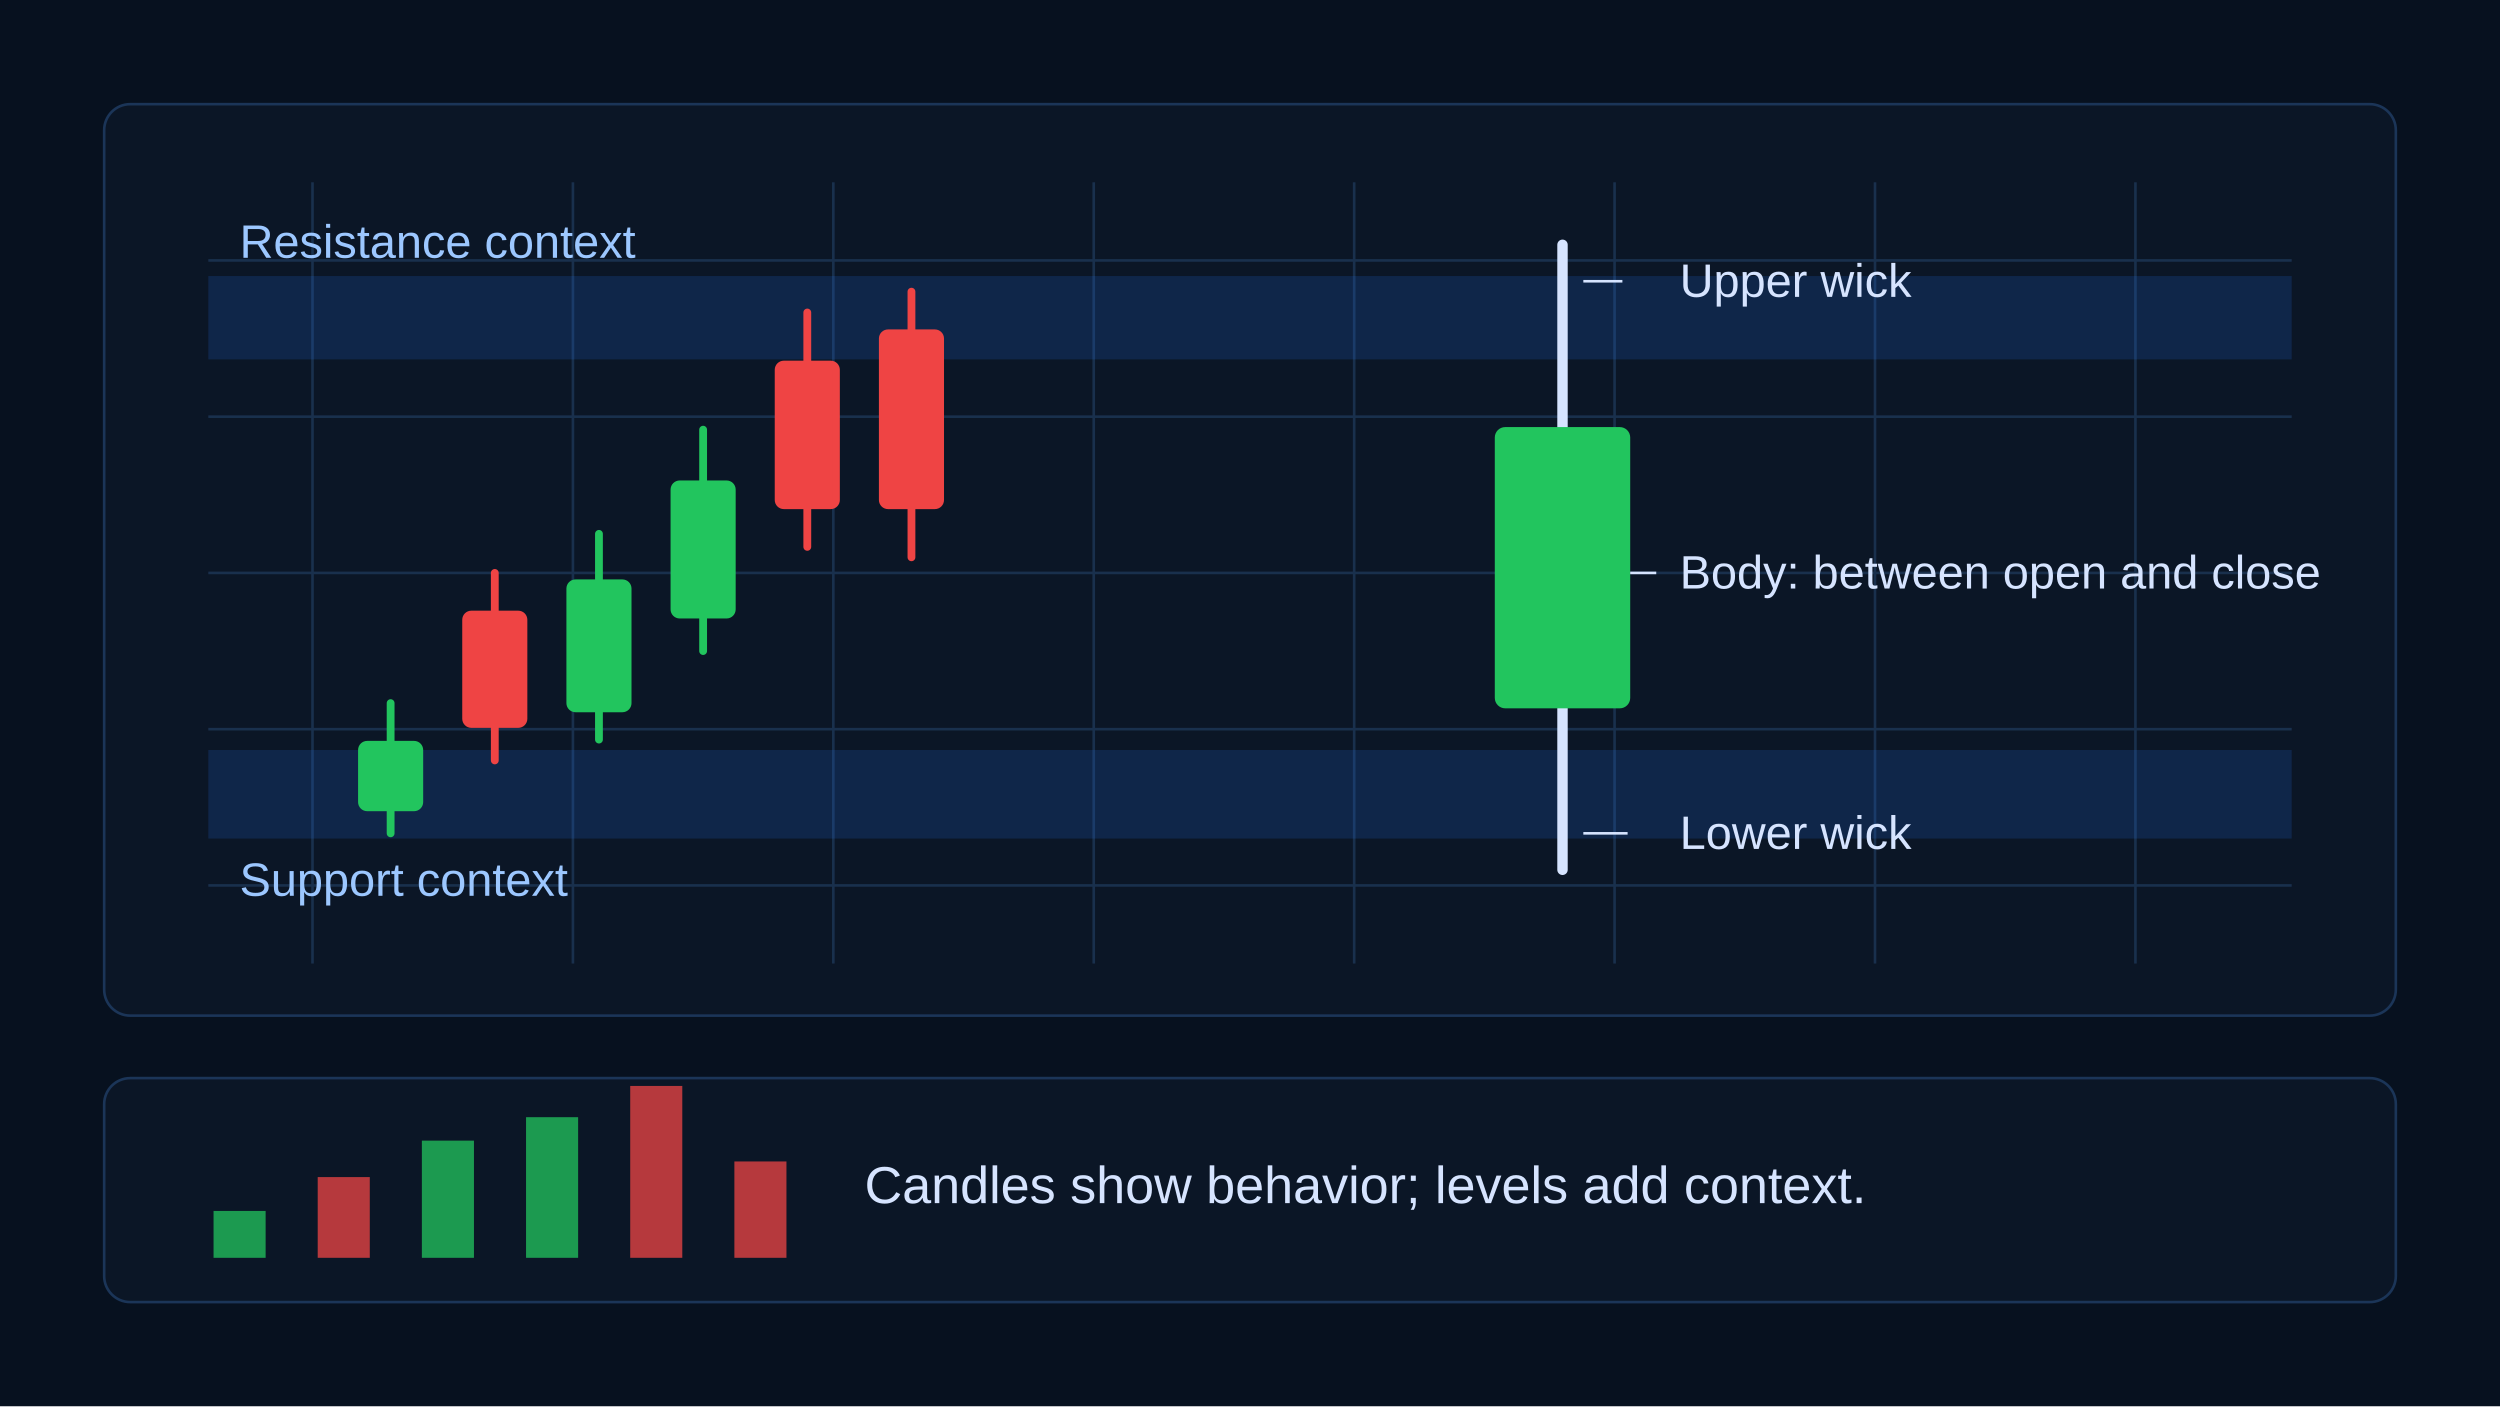
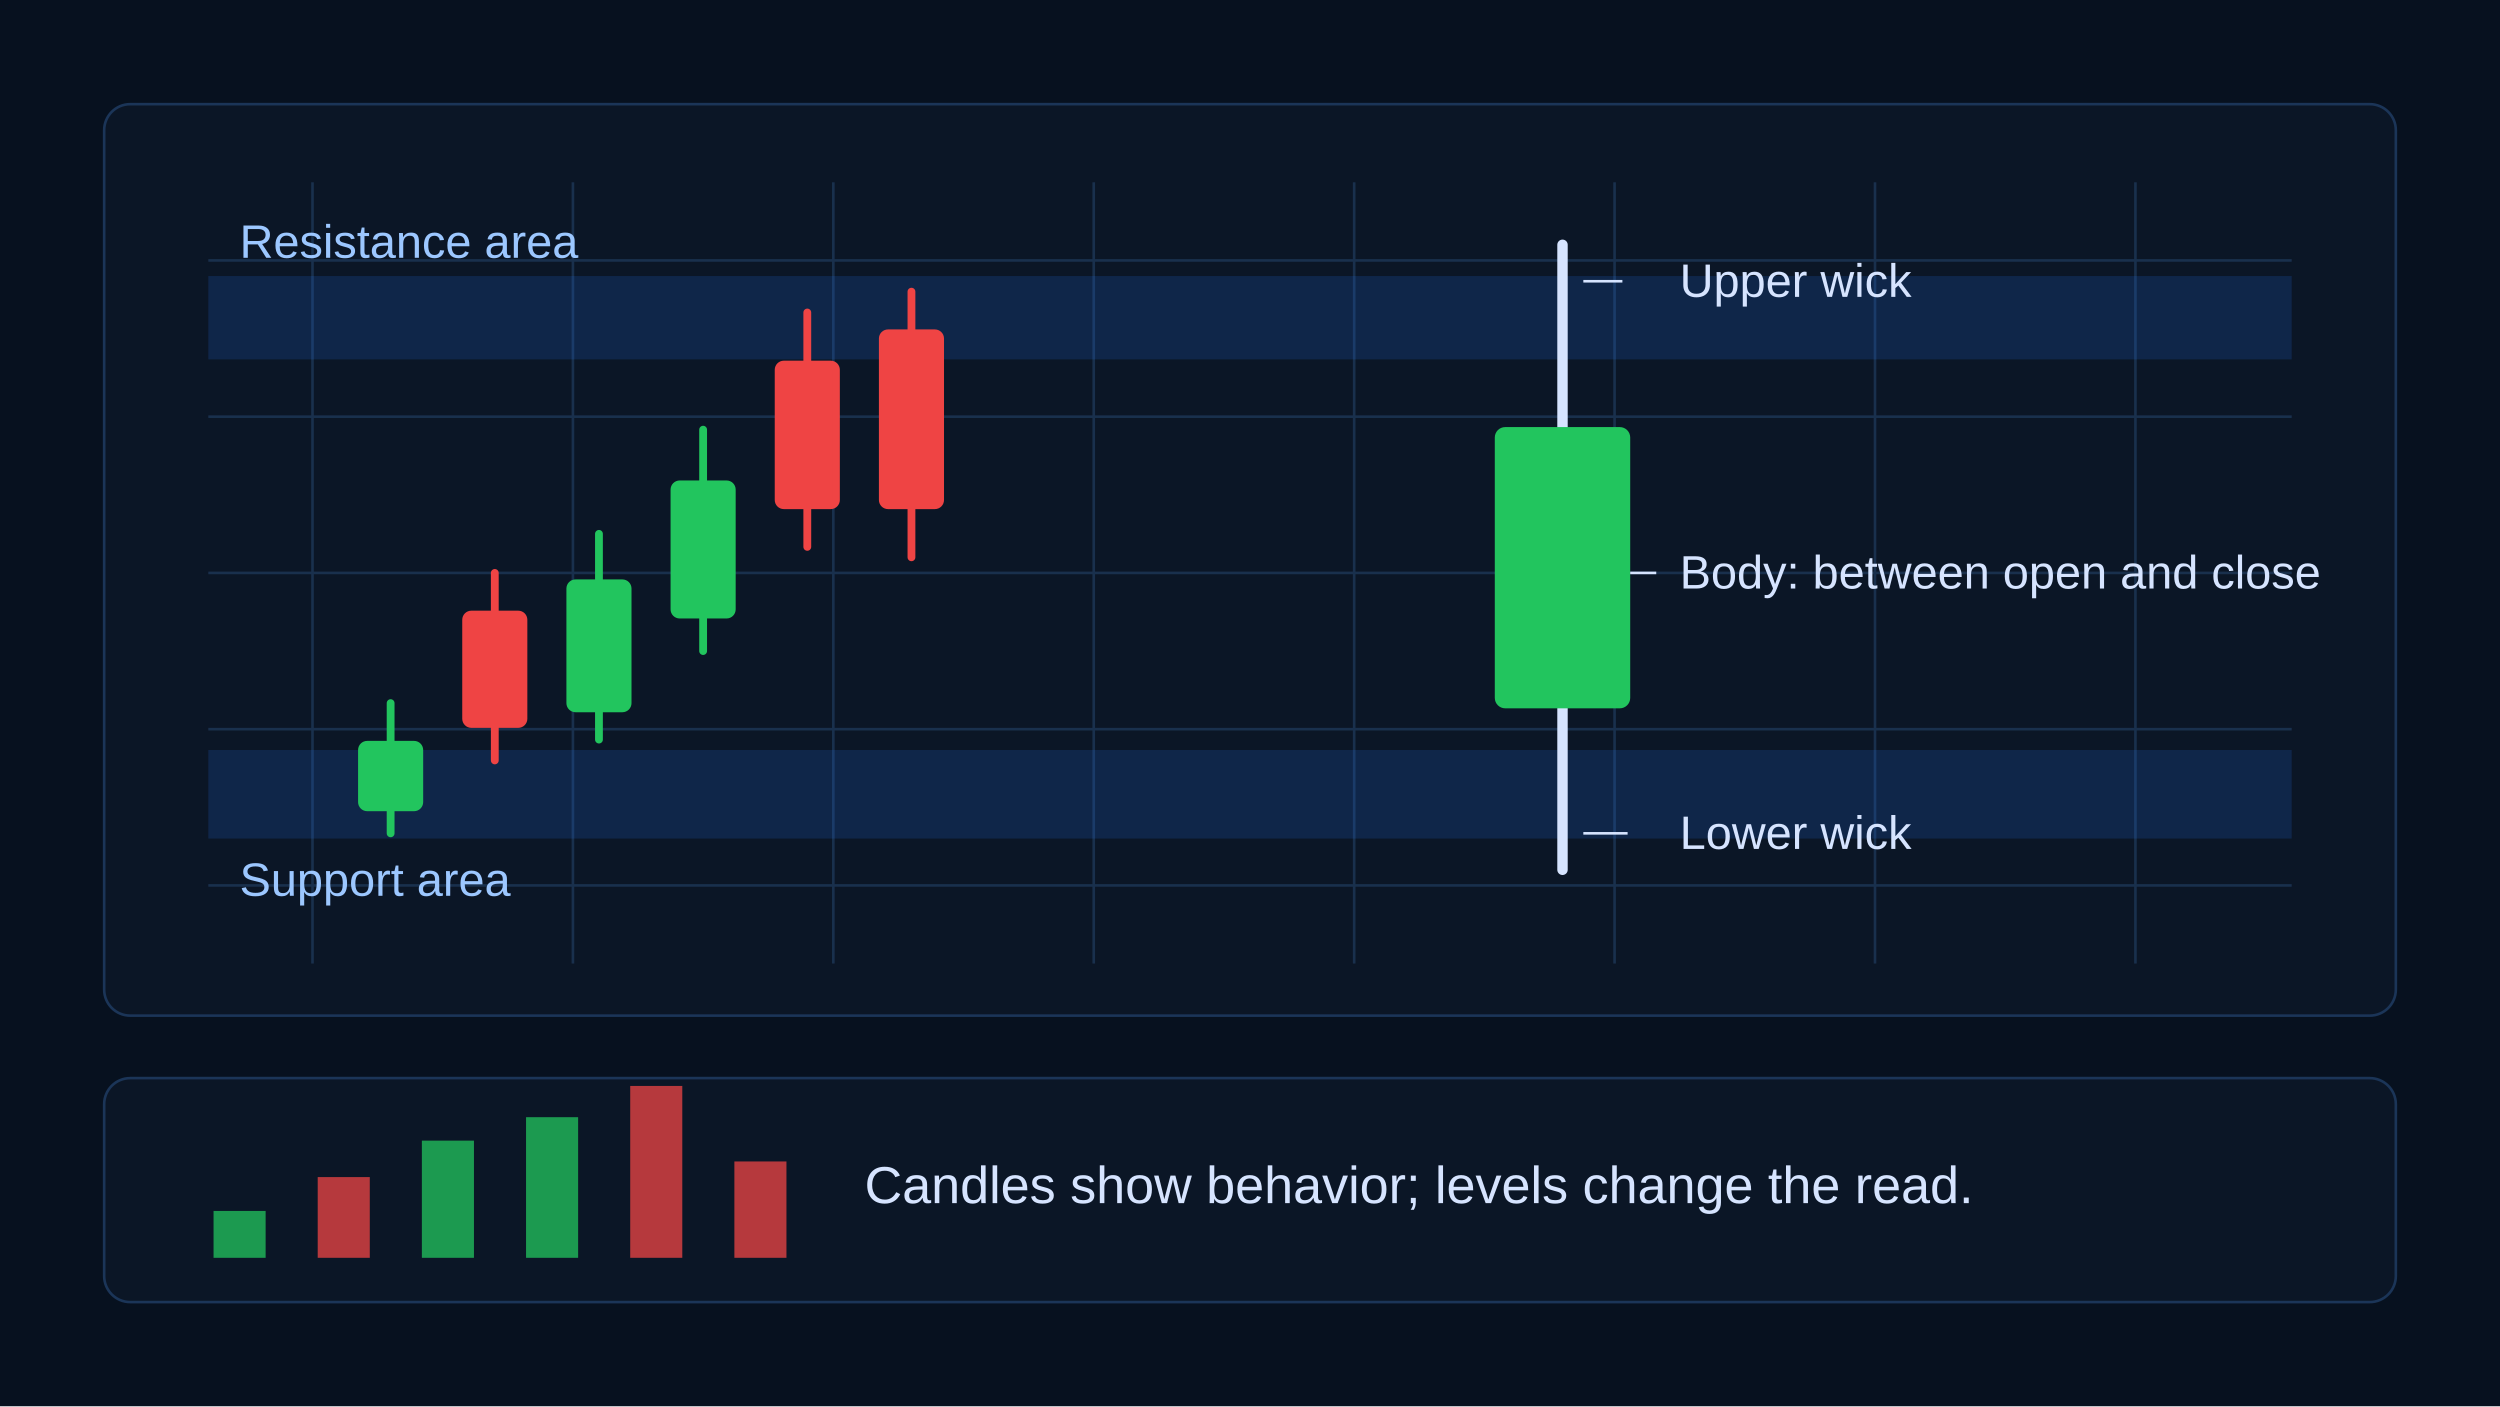
<svg xmlns="http://www.w3.org/2000/svg" width="960" height="540" viewBox="0 0 960 540" role="img" aria-labelledby="title desc">
  <rect width="960" height="540" fill="#07111f" />
  <rect x="40" y="40" width="880" height="350" rx="10" fill="#0b1626" stroke="#1b3558" />
  <g stroke="#19304d" stroke-width="1">
    <path d="M80 100H880M80 160H880M80 220H880M80 280H880M80 340H880" />
    <path d="M120 70V370M220 70V370M320 70V370M420 70V370M520 70V370M620 70V370M720 70V370M820 70V370" />
  </g>
  <rect x="80" y="106" width="800" height="32" fill="#1f6feb" opacity=".18" />
  <rect x="80" y="288" width="800" height="34" fill="#1f6feb" opacity=".18" />
-   <text x="92" y="99" fill="#9cc7ff" font-family="Arial" font-size="18">Resistance context</text>
-   <text x="92" y="344" fill="#9cc7ff" font-family="Arial" font-size="18">Support context</text>
+   <text x="92" y="99" fill="#9cc7ff" font-family="Arial" font-size="18">Resistance area</text>
+   <text x="92" y="344" fill="#9cc7ff" font-family="Arial" font-size="18">Support area</text>
  <g stroke-width="3" stroke-linecap="round">
    <g stroke="#22c55e" fill="#22c55e">
      <line x1="150" y1="270" x2="150" y2="320" />
      <rect x="139" y="286" width="22" height="24" rx="2" />
    </g>
    <g stroke="#ef4444" fill="#ef4444">
      <line x1="190" y1="220" x2="190" y2="292" />
      <rect x="179" y="236" width="22" height="42" rx="2" />
    </g>
    <g stroke="#22c55e" fill="#22c55e">
      <line x1="230" y1="205" x2="230" y2="284" />
      <rect x="219" y="224" width="22" height="48" rx="2" />
    </g>
    <g stroke="#22c55e" fill="#22c55e">
      <line x1="270" y1="165" x2="270" y2="250" />
      <rect x="259" y="186" width="22" height="50" rx="2" />
    </g>
    <g stroke="#ef4444" fill="#ef4444">
      <line x1="310" y1="120" x2="310" y2="210" />
      <rect x="299" y="140" width="22" height="54" rx="2" />
    </g>
    <g stroke="#ef4444" fill="#ef4444">
      <line x1="350" y1="112" x2="350" y2="214" />
      <rect x="339" y="128" width="22" height="66" rx="2" />
    </g>
  </g>
  <g transform="translate(520 84)">
    <line x1="80" y1="10" x2="80" y2="250" stroke="#d6e4ff" stroke-width="4" stroke-linecap="round" />
    <rect x="54" y="80" width="52" height="108" rx="4" fill="#22c55e" />
    <text x="125" y="30" fill="#d6e4ff" font-family="Arial" font-size="18">Upper wick</text>
    <path d="M103 24H88" stroke="#d6e4ff" />
    <text x="125" y="142" fill="#d6e4ff" font-family="Arial" font-size="18">Body: between open and close</text>
    <path d="M116 136H106" stroke="#d6e4ff" />
    <text x="125" y="242" fill="#d6e4ff" font-family="Arial" font-size="18">Lower wick</text>
    <path d="M105 236H88" stroke="#d6e4ff" />
  </g>
  <rect x="40" y="414" width="880" height="86" rx="10" fill="#0b1626" stroke="#1b3558" />
  <g>
    <rect x="82" y="465" width="20" height="18" fill="#22c55e" opacity=".75" />
    <rect x="122" y="452" width="20" height="31" fill="#ef4444" opacity=".75" />
    <rect x="162" y="438" width="20" height="45" fill="#22c55e" opacity=".75" />
    <rect x="202" y="429" width="20" height="54" fill="#22c55e" opacity=".75" />
    <rect x="242" y="417" width="20" height="66" fill="#ef4444" opacity=".75" />
    <rect x="282" y="446" width="20" height="37" fill="#ef4444" opacity=".75" />
  </g>
-   <text x="332" y="462" fill="#d6e4ff" font-family="Arial" font-size="20">Candles show behavior; levels add context.</text>
+   <text x="332" y="462" fill="#d6e4ff" font-family="Arial" font-size="20">Candles show behavior; levels change the read.</text>
</svg>
